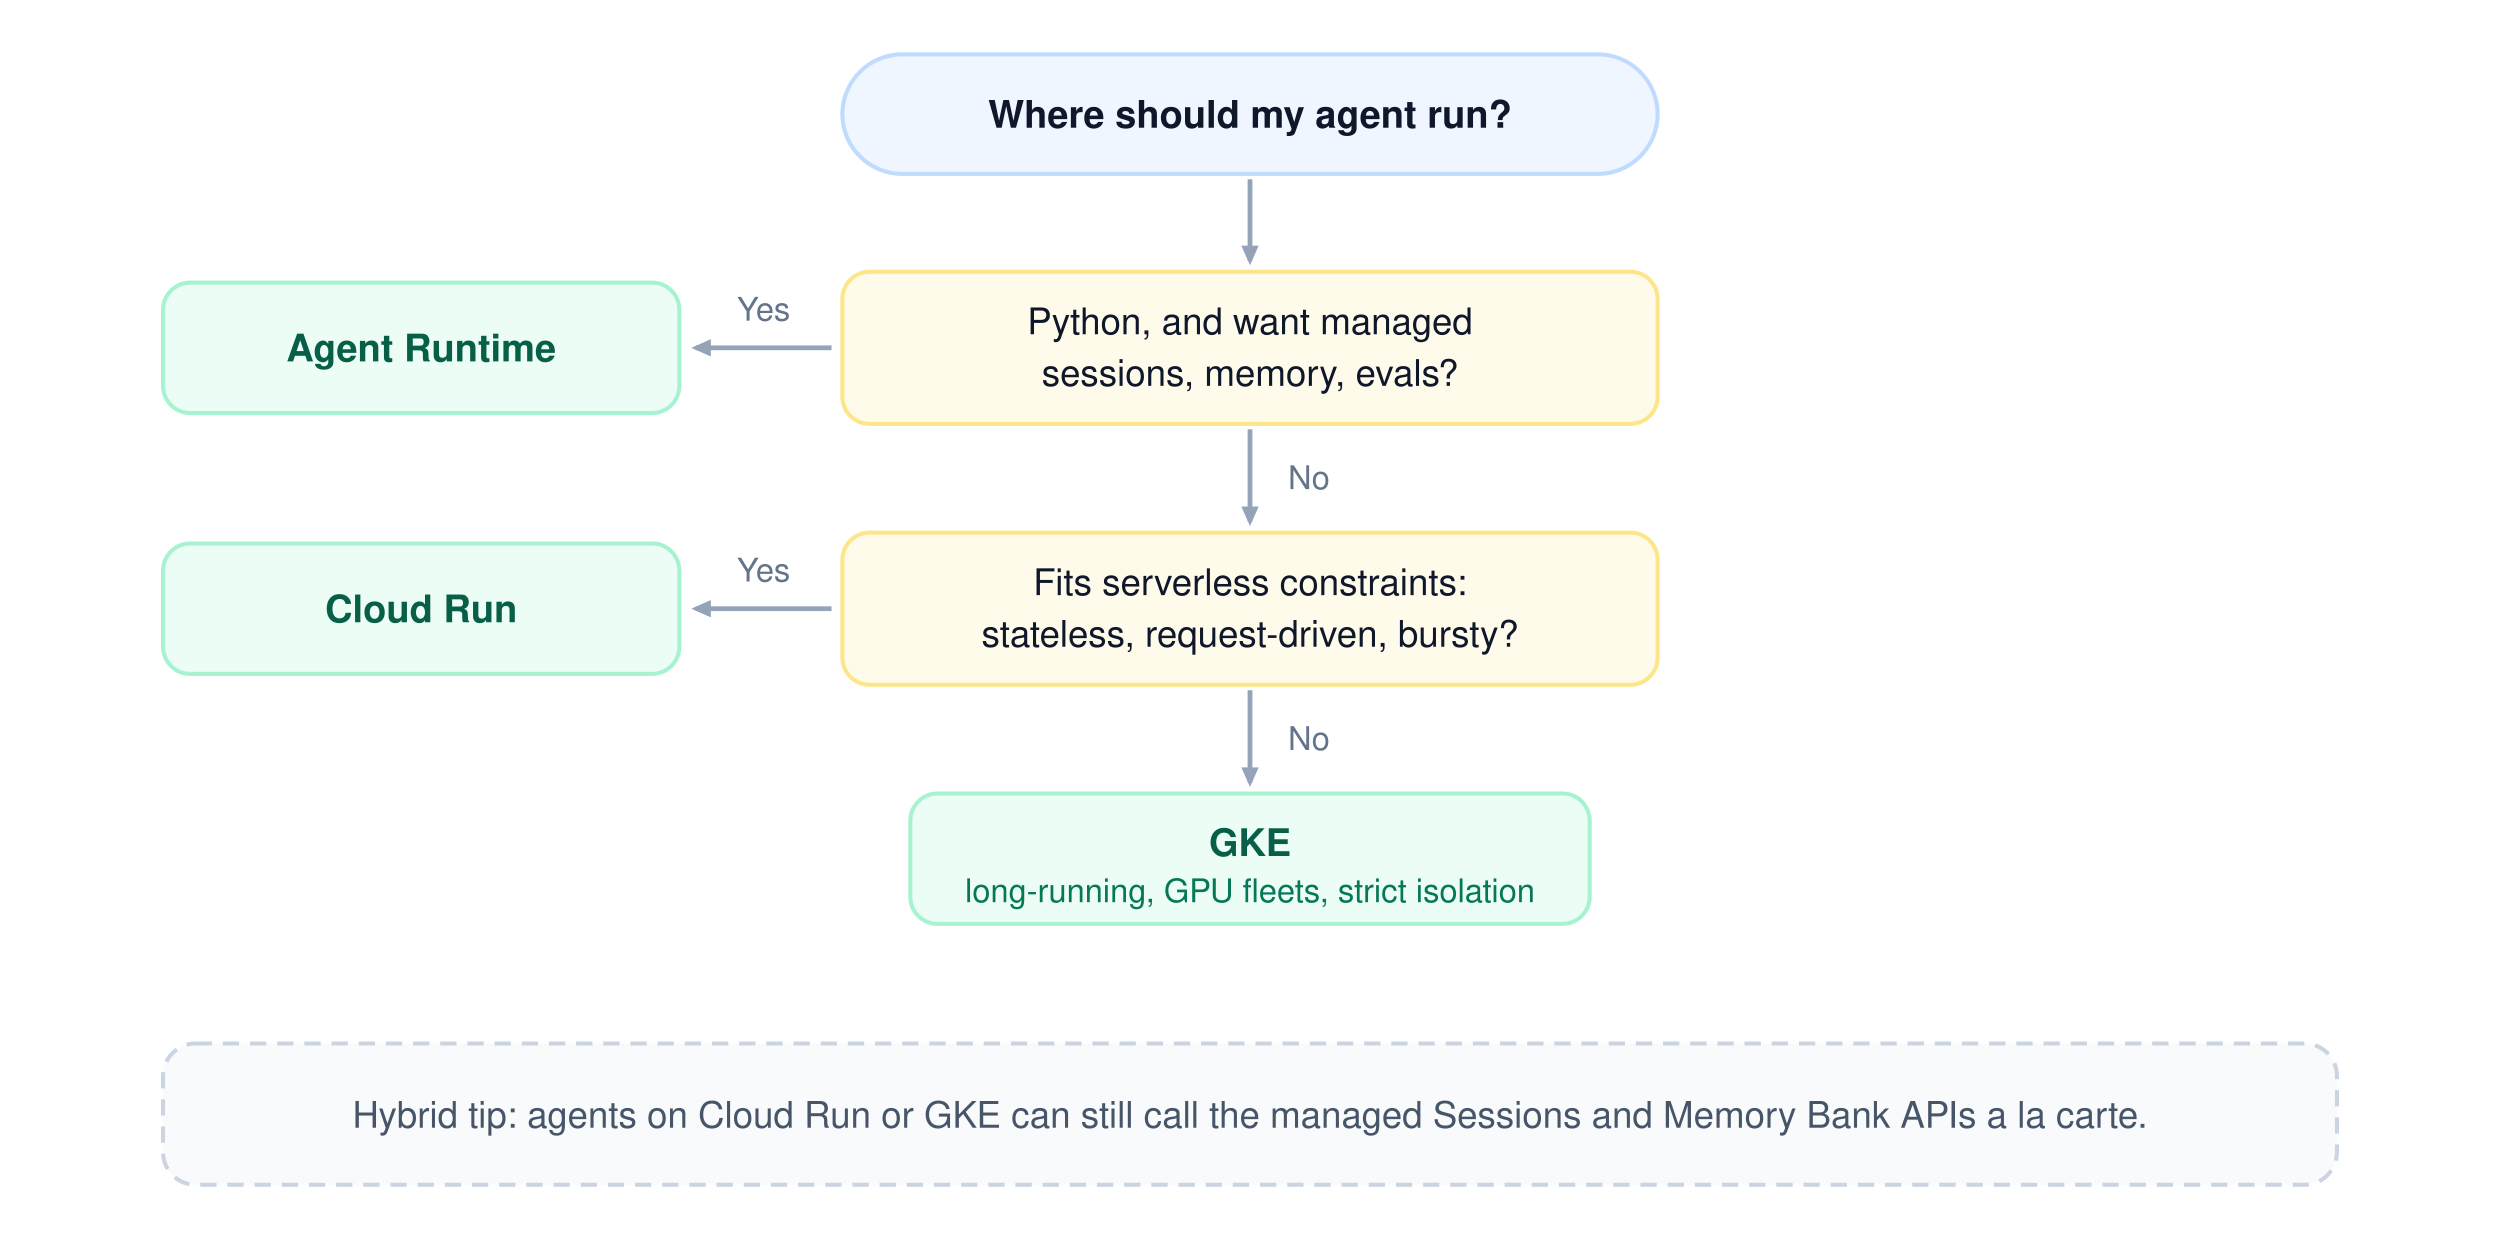
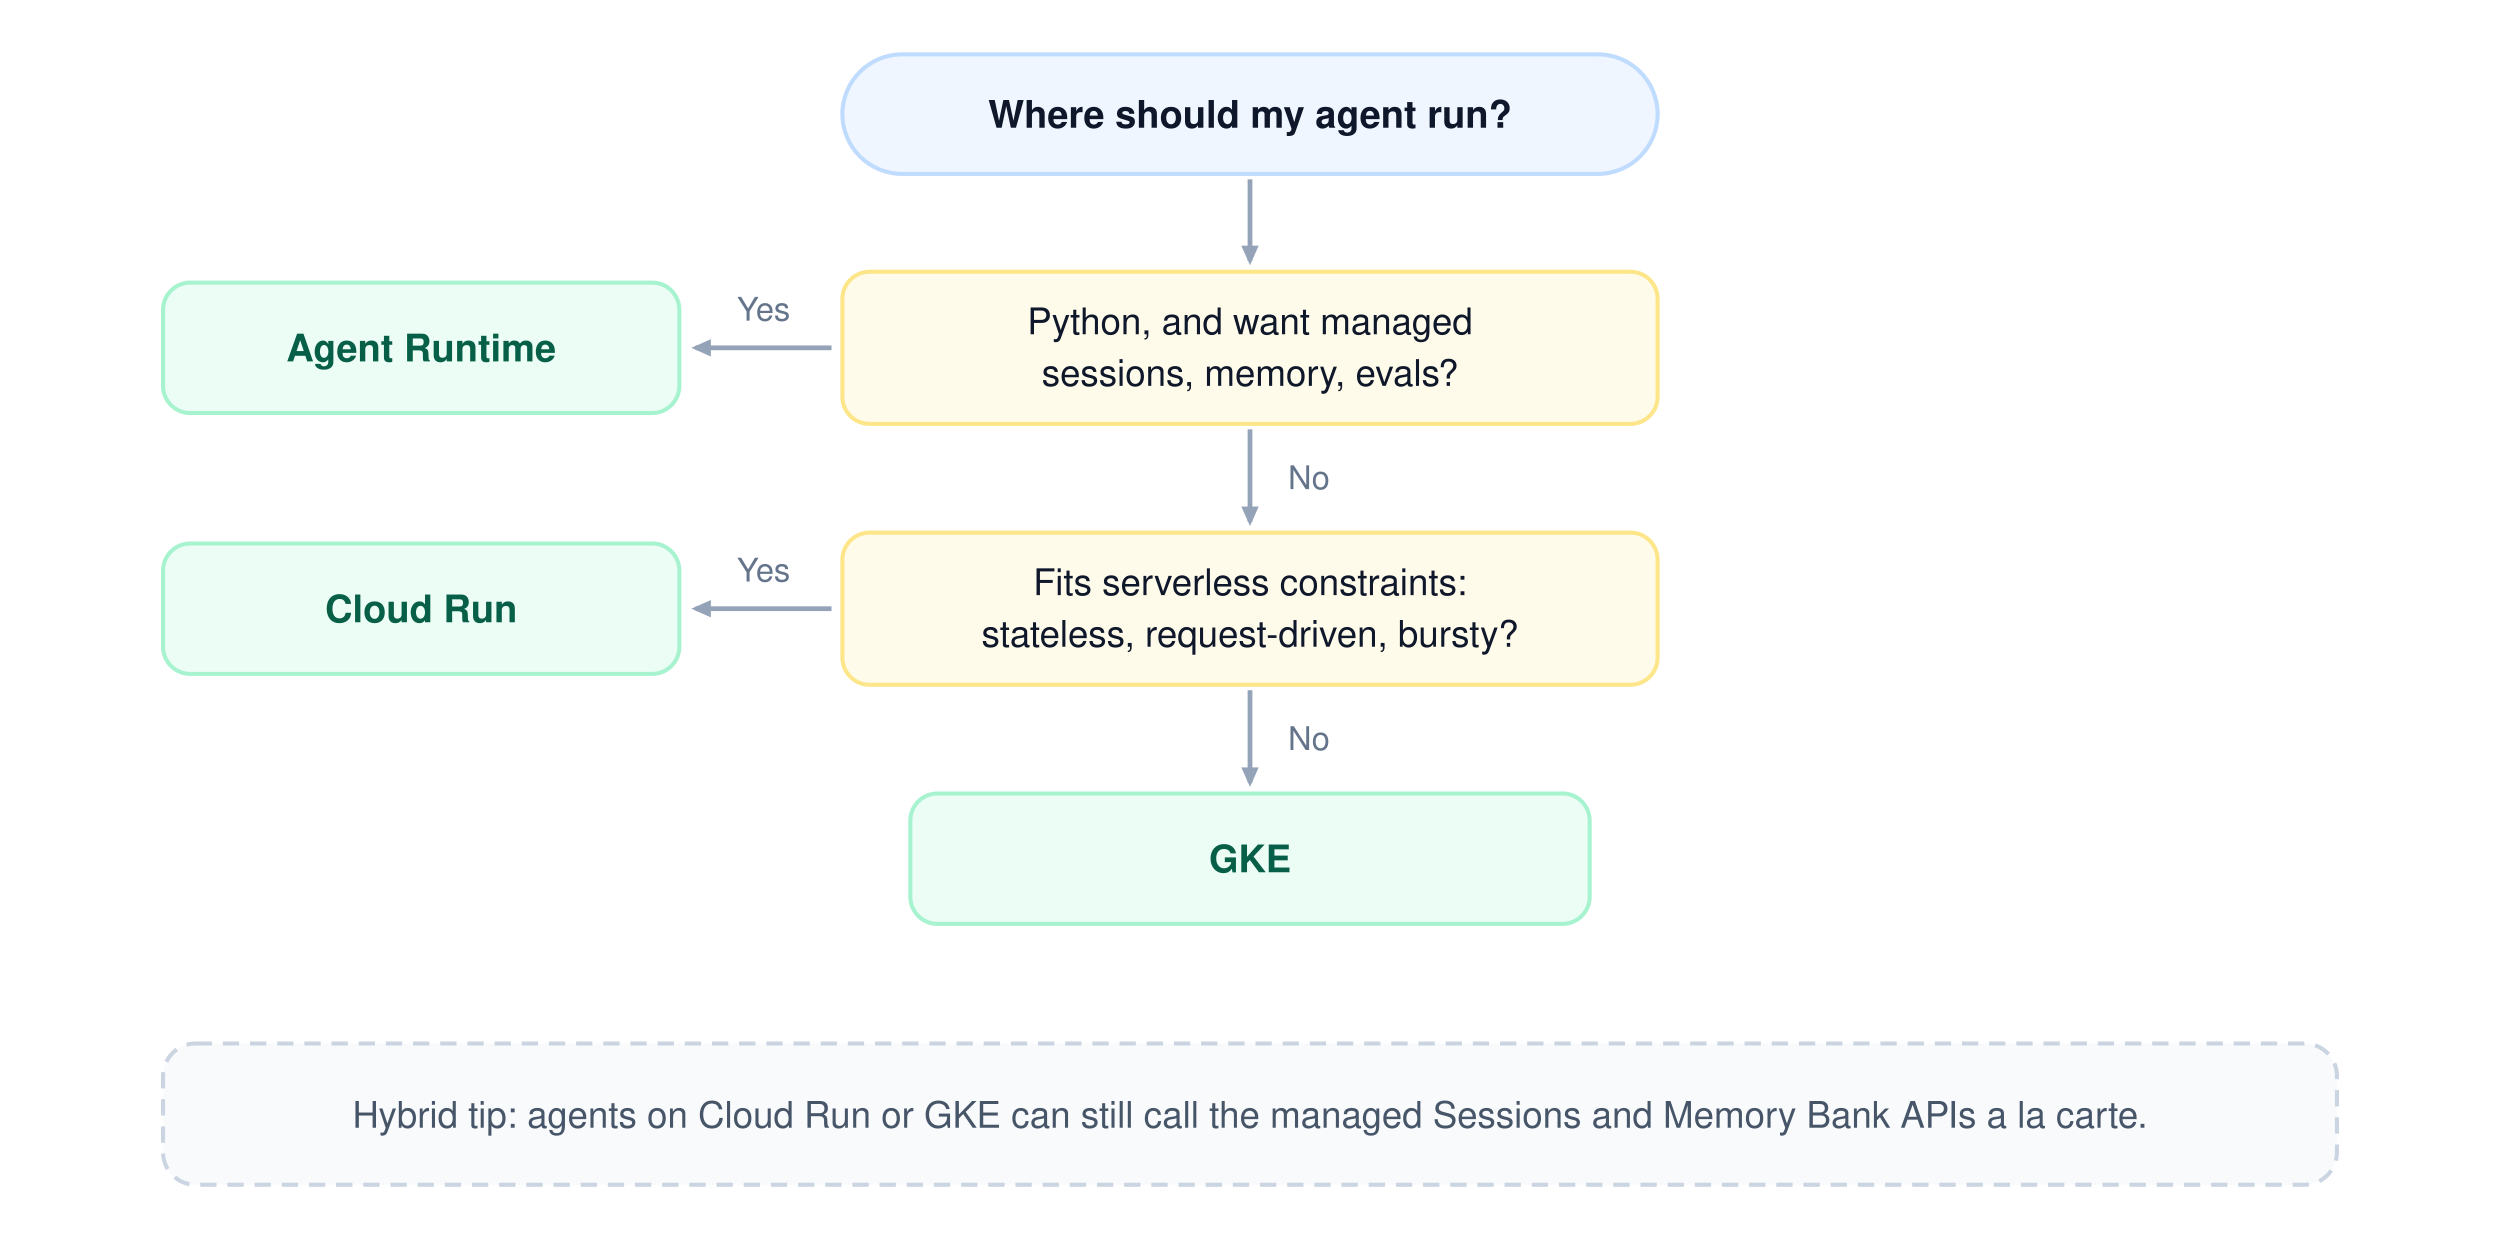
<svg xmlns="http://www.w3.org/2000/svg" width="920" height="460" viewBox="0 0 920 460" font-family="-apple-system, 'Segoe UI', Helvetica, Arial, sans-serif">
  <defs>
    <marker id="arrow" viewBox="0 0 10 10" refX="7" refY="5" markerUnits="userSpaceOnUse" markerWidth="8" markerHeight="8" orient="auto-start-reverse">
      <path d="M 0 1 L 9 5 L 0 9 z" fill="#94A3B8" />
    </marker>
  </defs>
  <rect width="920" height="460" fill="#FFFFFF" />
  <rect x="310" y="20" width="300" height="44" rx="22" fill="#EFF6FF" stroke="#BFDBFE" stroke-width="1.5" />
  <text x="460" y="47" font-size="14" font-weight="600" fill="#0F172A" text-anchor="middle">Where should my agent run?</text>
  <line x1="460" y1="66" x2="460" y2="96" stroke="#94A3B8" stroke-width="1.75" marker-end="url(#arrow)" />
  <rect x="310" y="100" width="300" height="56" rx="10" fill="#FFFBEB" stroke="#FDE68A" stroke-width="1.5" />
  <text x="460" y="123" font-size="13.5" fill="#0F172A" text-anchor="middle">Python, and want managed</text>
  <text x="460" y="142" font-size="13.5" fill="#0F172A" text-anchor="middle">sessions, memory, evals?</text>
  <line x1="306" y1="128" x2="256" y2="128" stroke="#94A3B8" stroke-width="1.75" marker-end="url(#arrow)" />
  <text x="281" y="118" font-size="12" fill="#64748B" text-anchor="middle">Yes</text>
  <line x1="460" y1="158" x2="460" y2="192" stroke="#94A3B8" stroke-width="1.75" marker-end="url(#arrow)" />
  <text x="474" y="180" font-size="12" fill="#64748B">No</text>
  <rect x="60" y="104" width="190" height="48" rx="10" fill="#ECFDF5" stroke="#A7F3D0" stroke-width="1.5" />
  <text x="155" y="133" font-size="14" font-weight="600" fill="#065F46" text-anchor="middle">Agent Runtime</text>
  <rect x="310" y="196" width="300" height="56" rx="10" fill="#FFFBEB" stroke="#FDE68A" stroke-width="1.5" />
  <text x="460" y="219" font-size="13.5" fill="#0F172A" text-anchor="middle">Fits serverless constraints:</text>
  <text x="460" y="238" font-size="13.5" fill="#0F172A" text-anchor="middle">stateless, request-driven, bursty?</text>
  <line x1="306" y1="224" x2="256" y2="224" stroke="#94A3B8" stroke-width="1.75" marker-end="url(#arrow)" />
  <text x="281" y="214" font-size="12" fill="#64748B" text-anchor="middle">Yes</text>
  <line x1="460" y1="254" x2="460" y2="288" stroke="#94A3B8" stroke-width="1.75" marker-end="url(#arrow)" />
  <text x="474" y="276" font-size="12" fill="#64748B">No</text>
  <rect x="60" y="200" width="190" height="48" rx="10" fill="#ECFDF5" stroke="#A7F3D0" stroke-width="1.5" />
  <text x="155" y="229" font-size="14" font-weight="600" fill="#065F46" text-anchor="middle">Cloud Run</text>
  <rect x="335" y="292" width="250" height="48" rx="10" fill="#ECFDF5" stroke="#A7F3D0" stroke-width="1.5" />
-   <text x="460" y="315" font-size="14" font-weight="600" fill="#065F46" text-anchor="middle">GKE</text>
-   <text x="460" y="332" font-size="12" fill="#047857" text-anchor="middle">long-running, GPU fleets, strict isolation</text>
+   <text x="460" y="321" font-size="14" font-weight="600" fill="#065F46" text-anchor="middle">GKE</text>
  <rect x="60" y="384" width="800" height="52" rx="12" fill="#F8FAFC" stroke="#CBD5E1" stroke-width="1.5" stroke-dasharray="6 4" />
  <text x="460" y="415" font-size="13.5" fill="#475569" text-anchor="middle">Hybrid tip: agents on Cloud Run or GKE can still call the managed Sessions and Memory Bank APIs a la carte.</text>
</svg>
